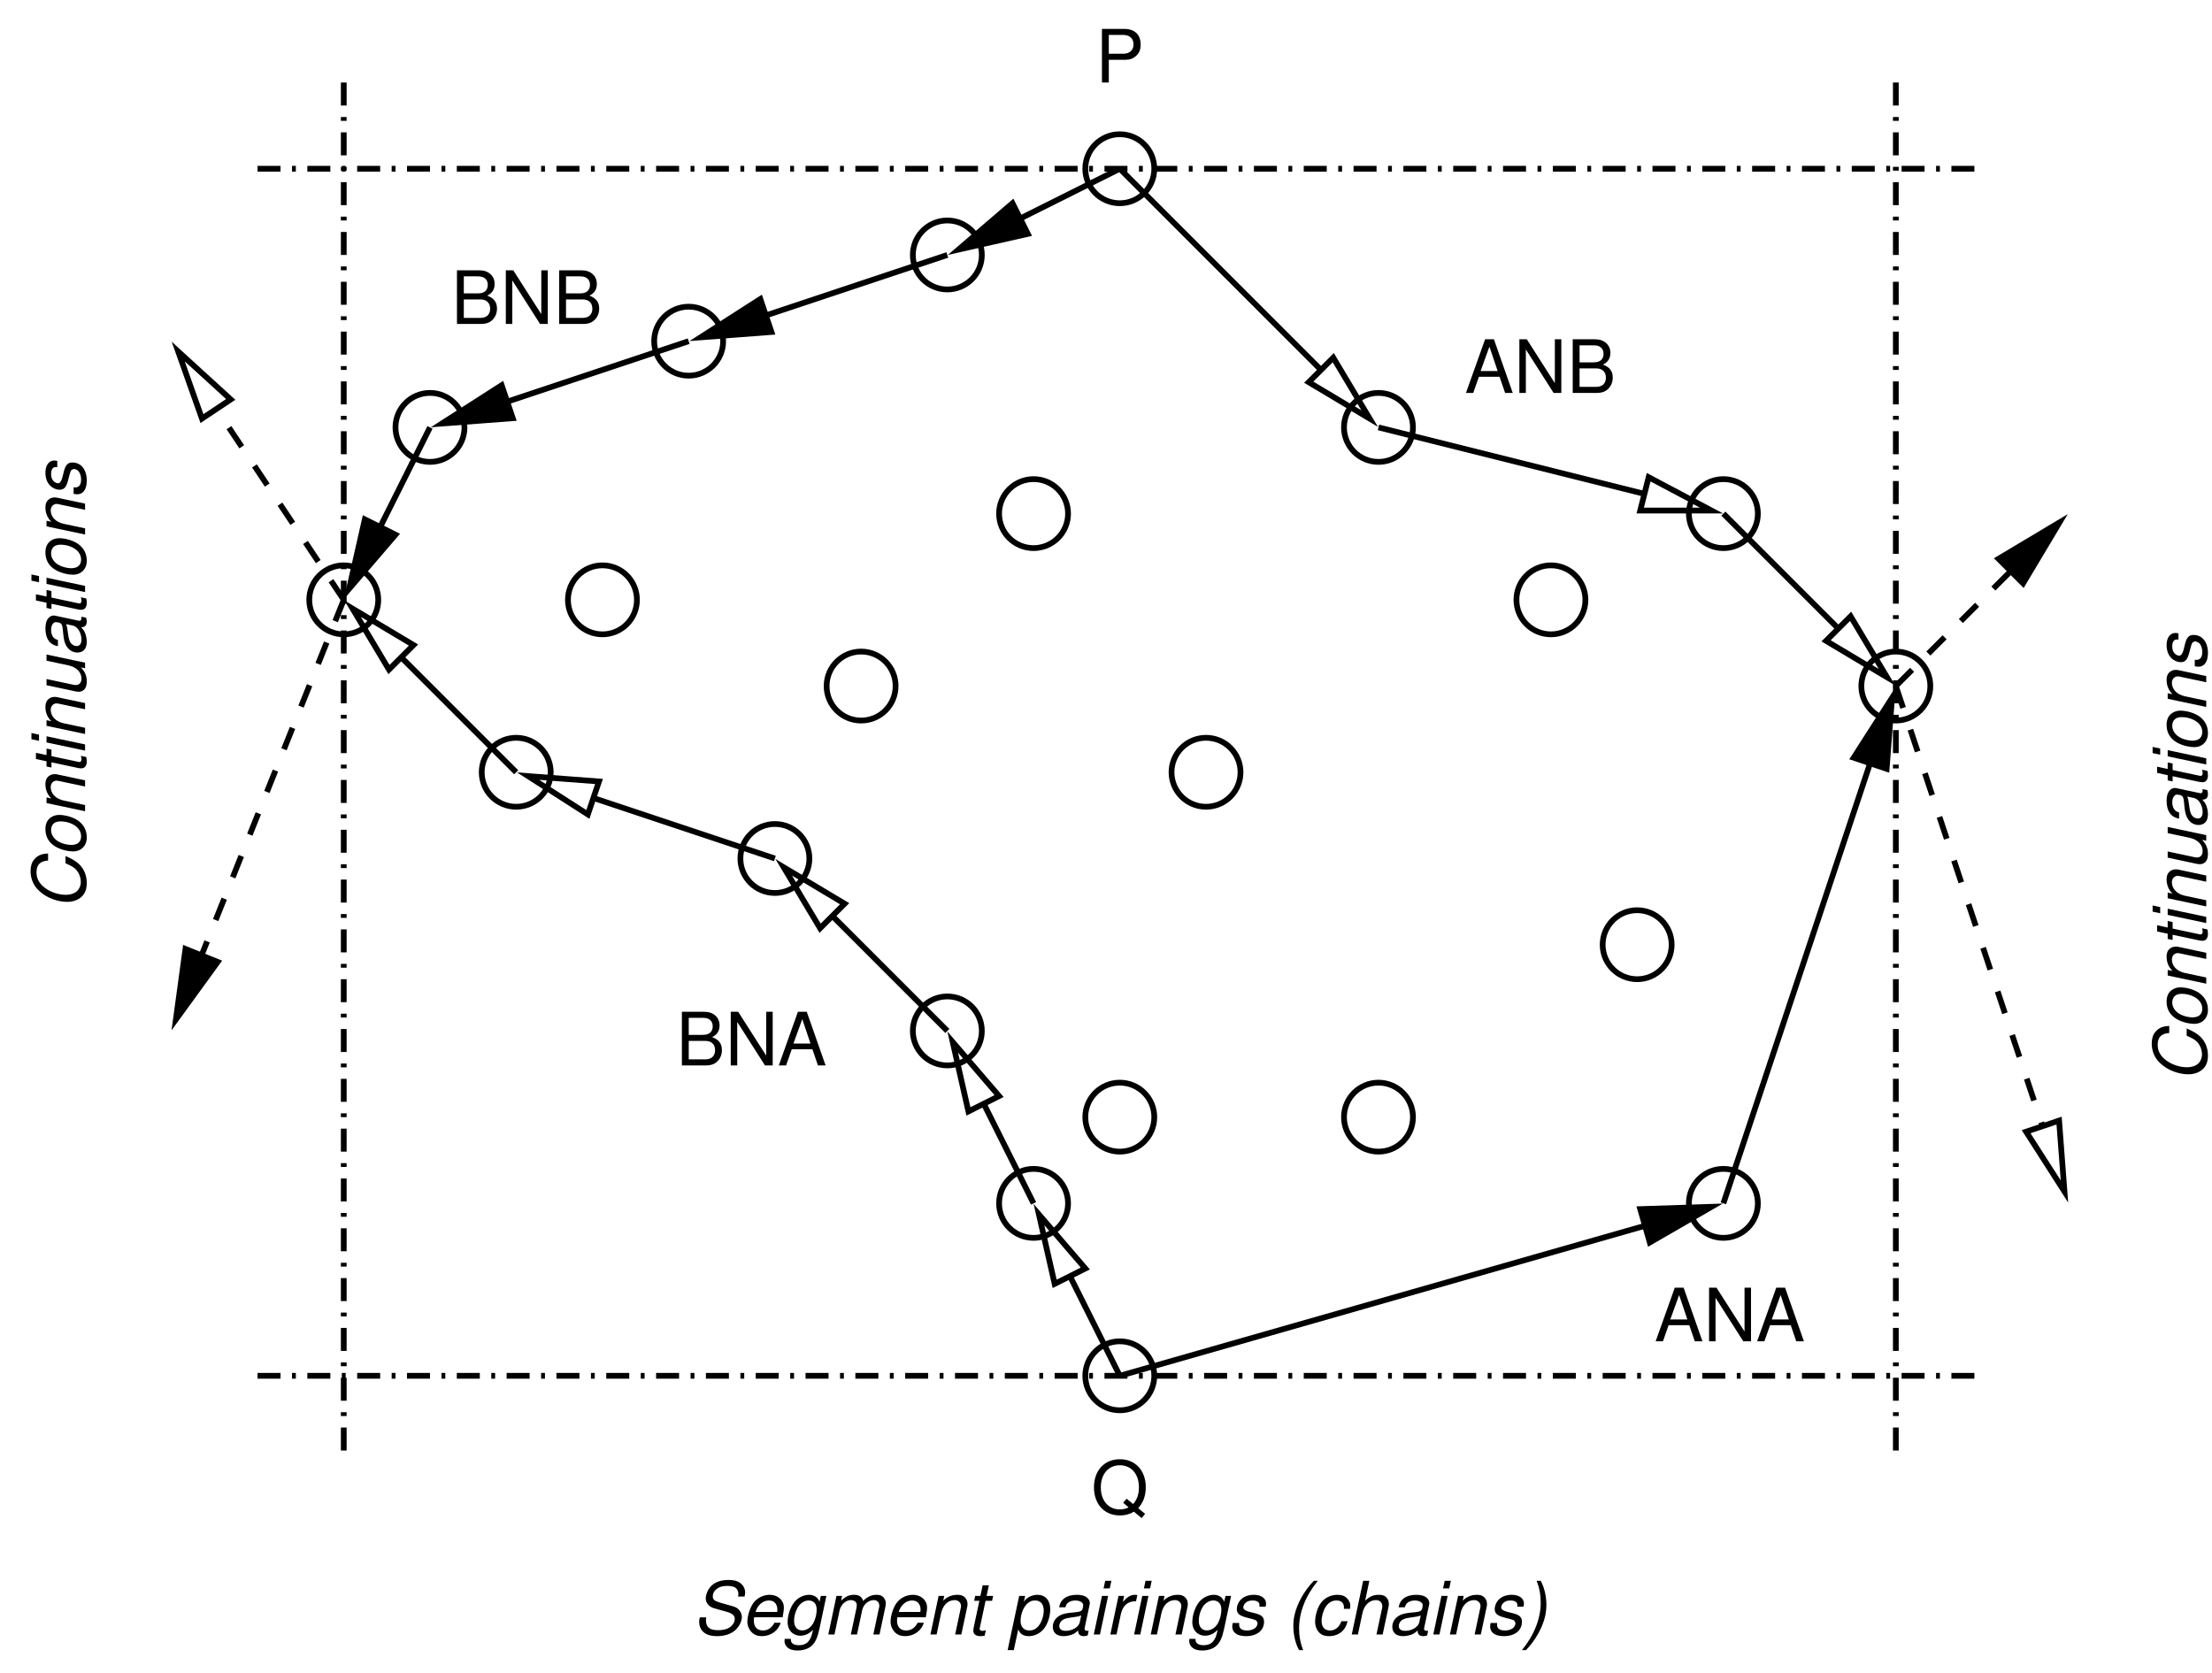
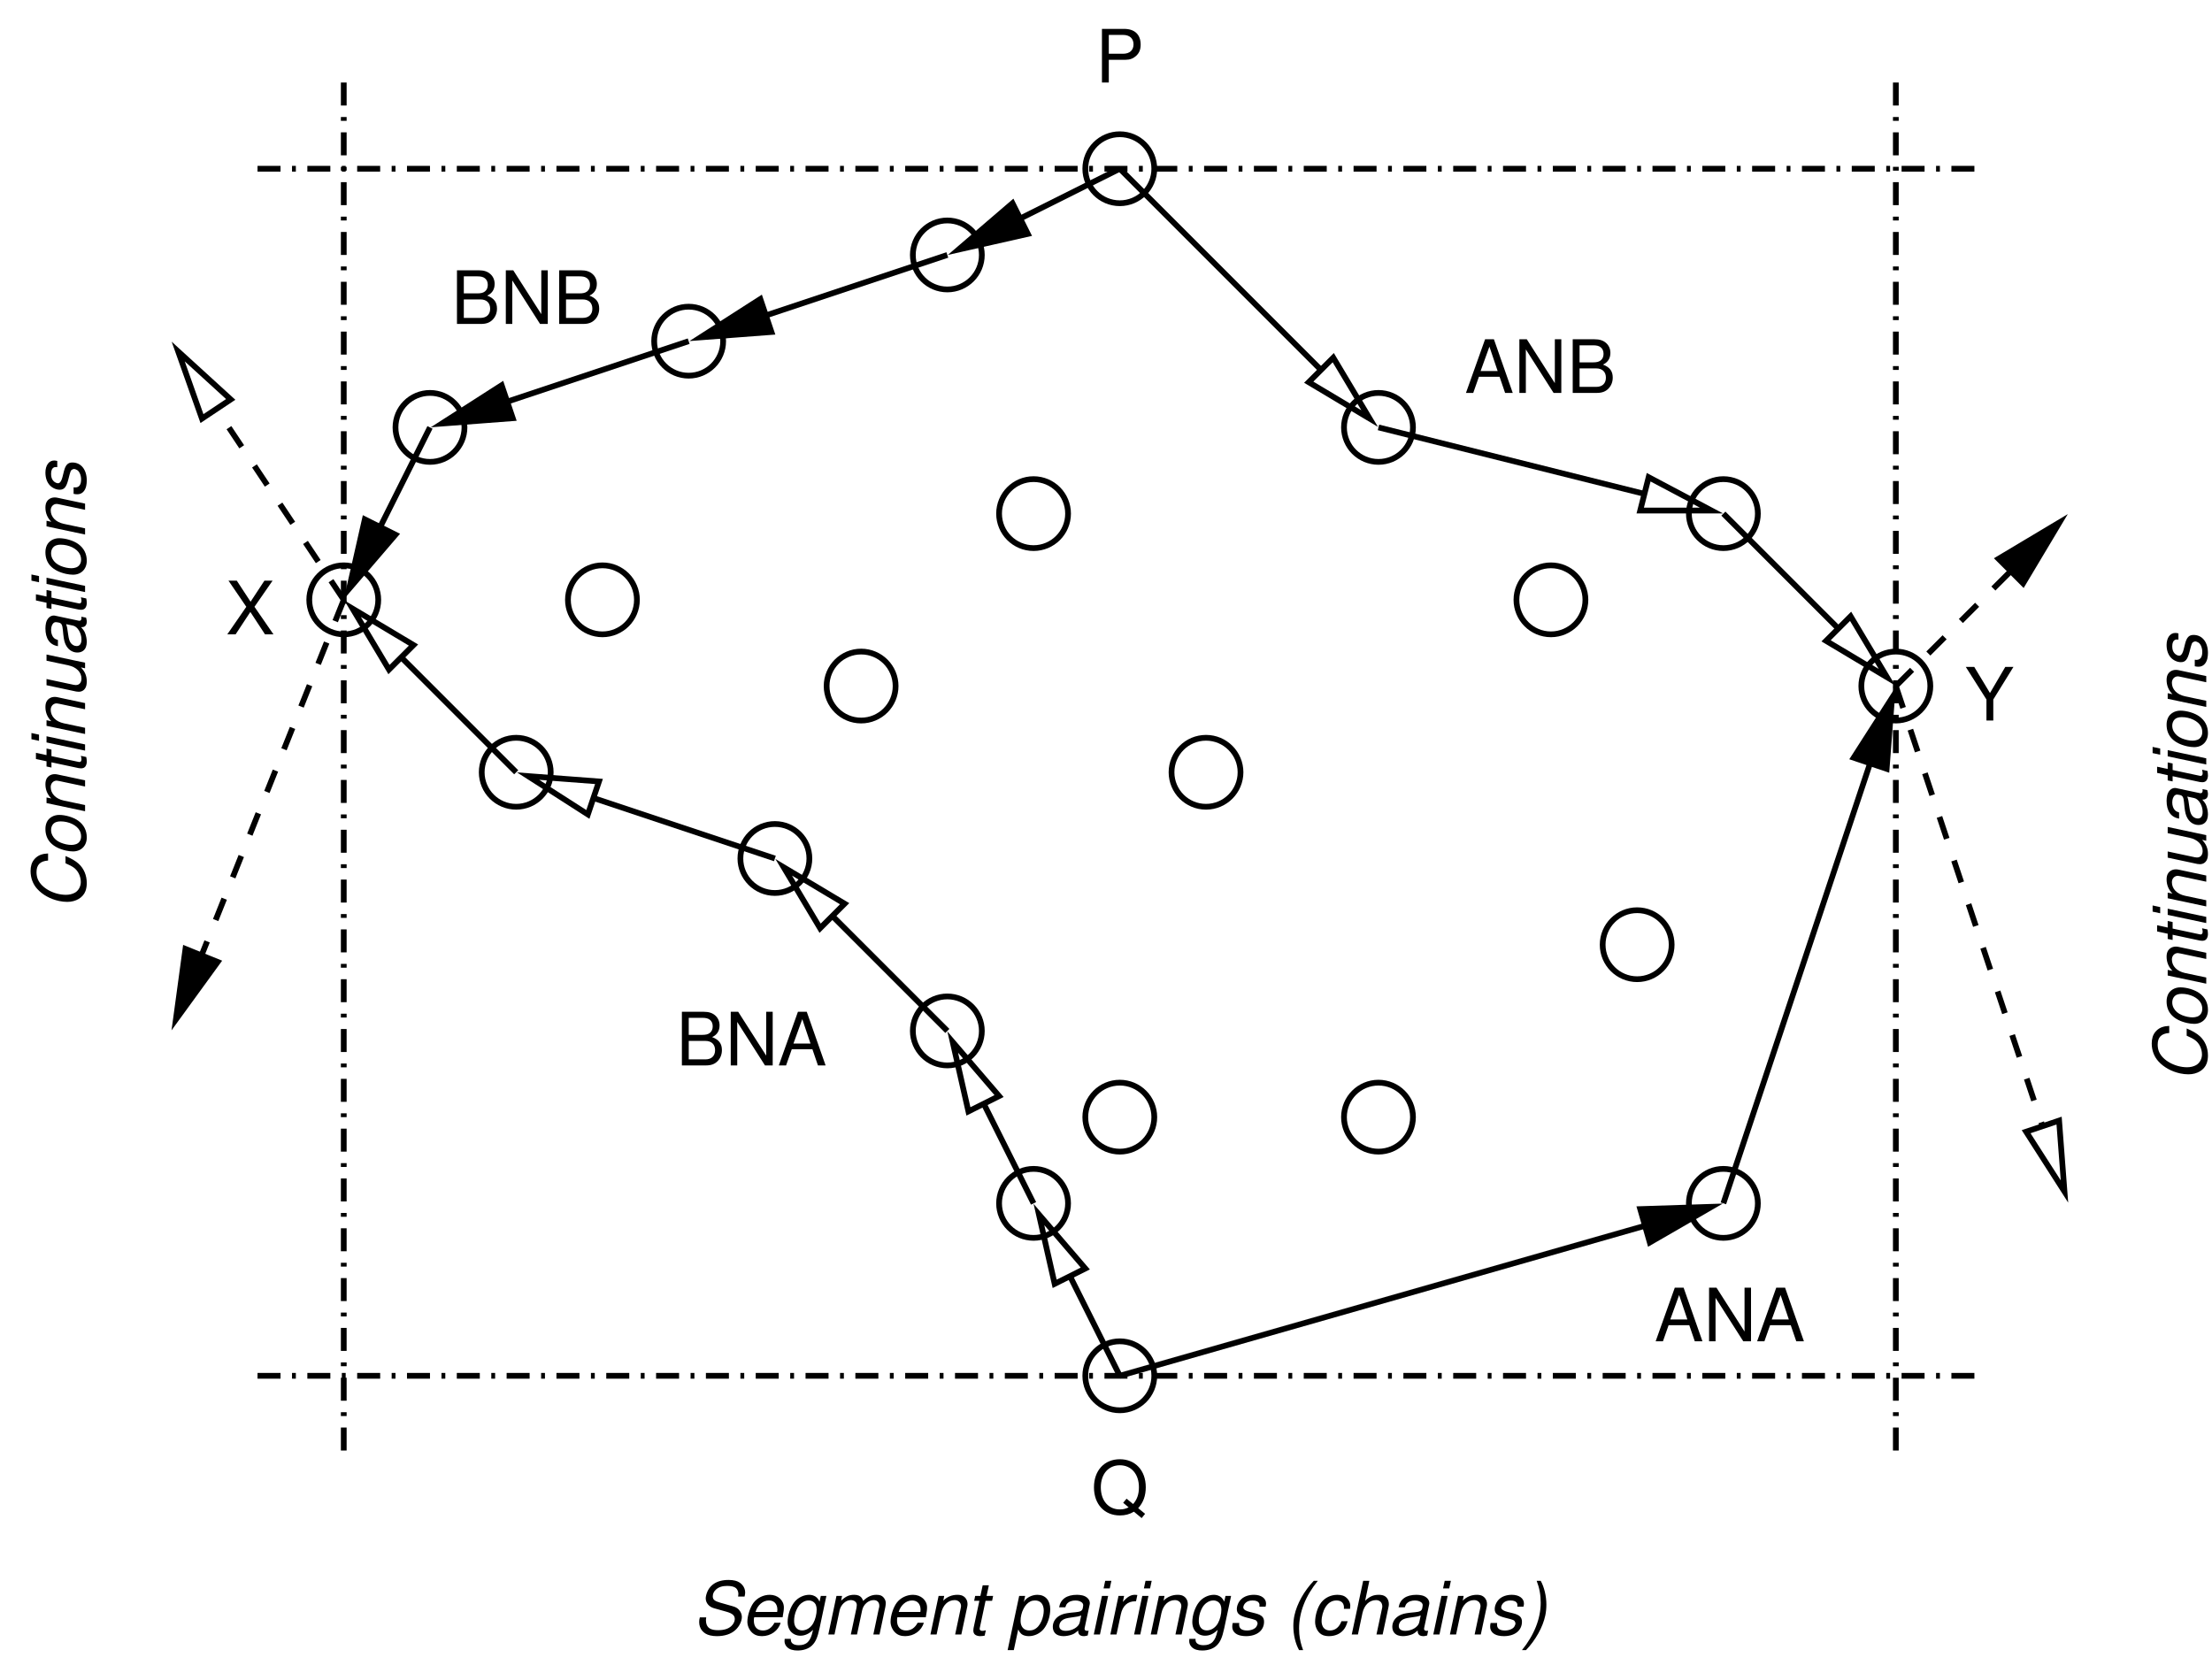
<svg xmlns="http://www.w3.org/2000/svg" width="291pt" height="220pt" viewBox="228 1141 5772 4351">
  <g fill="none">
    <circle cx="3150" cy="1575" r="90" stroke="#000000" stroke-width="15px" />
    <circle cx="2700" cy="1800" r="90" stroke="#000000" stroke-width="15px" />
    <circle cx="2025" cy="2025" r="90" stroke="#000000" stroke-width="15px" />
    <circle cx="1350" cy="2250" r="90" stroke="#000000" stroke-width="15px" />
    <circle cx="1125" cy="2700" r="90" stroke="#000000" stroke-width="15px" />
    <circle cx="1575" cy="3150" r="90" stroke="#000000" stroke-width="15px" />
    <circle cx="2250" cy="3375" r="90" stroke="#000000" stroke-width="15px" />
    <circle cx="2925" cy="4275" r="90" stroke="#000000" stroke-width="15px" />
    <circle cx="2700" cy="3825" r="90" stroke="#000000" stroke-width="15px" />
    <circle cx="3150" cy="4725" r="90" stroke="#000000" stroke-width="15px" />
    <circle cx="4725" cy="4275" r="90" stroke="#000000" stroke-width="15px" />
    <circle cx="3825" cy="2250" r="90" stroke="#000000" stroke-width="15px" />
    <circle cx="4725" cy="2475" r="90" stroke="#000000" stroke-width="15px" />
    <circle cx="5175" cy="2925" r="90" stroke="#000000" stroke-width="15px" />
    <circle cx="1800" cy="2700" r="90" stroke="#000000" stroke-width="15px" />
    <circle cx="2475" cy="2925" r="90" stroke="#000000" stroke-width="15px" />
    <circle cx="3825" cy="4050" r="90" stroke="#000000" stroke-width="15px" />
    <circle cx="3150" cy="4050" r="90" stroke="#000000" stroke-width="15px" />
    <circle cx="4500" cy="3600" r="90" stroke="#000000" stroke-width="15px" />
    <circle cx="2925" cy="2475" r="90" stroke="#000000" stroke-width="15px" />
    <circle cx="3375" cy="3150" r="90" stroke="#000000" stroke-width="15px" />
    <circle cx="4275" cy="2700" r="90" stroke="#000000" stroke-width="15px" />
    <defs>
      <clipPath id="cp0">
        <path clip-rule="evenodd" d="M 228,1141 H 6000 V 5492 H 228 z   M 2910,1745 2870,1665 2686,1795 2695,1814z" />
      </clipPath>
    </defs>
    <polyline points=" 3150,1575 2700,1800" clip-path="url(#cp0)" stroke="#000000" stroke-width="15px" />
    <polygon points=" 2870,1665 2729,1786 2910,1745 2870,1665" stroke="#000000" stroke-width="15px" stroke-miterlimit="8" fill="#000000" />
    <defs>
      <clipPath id="cp1">
        <path clip-rule="evenodd" d="M 228,1141 H 6000 V 5492 H 228 z   M 2241,2001 2212,1915 2012,2018 2018,2038z" />
      </clipPath>
    </defs>
    <polyline points=" 2700,1800 2025,2025" clip-path="url(#cp1)" stroke="#000000" stroke-width="15px" />
    <polygon points=" 2212,1915 2056,2015 2241,2001 2212,1915" stroke="#000000" stroke-width="15px" stroke-miterlimit="8" fill="#000000" />
    <defs>
      <clipPath id="cp2">
        <path clip-rule="evenodd" d="M 228,1141 H 6000 V 5492 H 228 z   M 1260,2530 1180,2490 1111,2705 1130,2714z" />
      </clipPath>
    </defs>
    <polyline points=" 1350,2250 1125,2700" clip-path="url(#cp2)" stroke="#000000" stroke-width="15px" />
    <polygon points=" 1180,2490 1139,2671 1260,2530 1180,2490" stroke="#000000" stroke-width="15px" stroke-miterlimit="8" fill="#000000" />
    <defs>
      <clipPath id="cp3">
        <path clip-rule="evenodd" d="M 228,1141 H 6000 V 5492 H 228 z   M 1566,2226 1537,2140 1337,2243 1343,2263z" />
      </clipPath>
    </defs>
    <polyline points=" 2025,2025 1350,2250" clip-path="url(#cp3)" stroke="#000000" stroke-width="15px" />
    <polygon points=" 1537,2140 1381,2240 1566,2226 1537,2140" stroke="#000000" stroke-width="15px" stroke-miterlimit="8" fill="#000000" />
    <defs>
      <clipPath id="cp4">
        <path clip-rule="evenodd" d="M 228,1141 H 6000 V 5492 H 228 z   M 2980,4485 3060,4445 2930,4261 2911,4270z" />
      </clipPath>
    </defs>
    <polyline points=" 3150,4725 2925,4275" clip-path="url(#cp4)" stroke="#000000" stroke-width="15px" />
    <polygon points=" 3060,4445 2939,4304 2980,4485 3060,4445" stroke="#000000" stroke-width="15px" stroke-miterlimit="8" />
    <defs>
      <clipPath id="cp5">
        <path clip-rule="evenodd" d="M 228,1141 H 6000 V 5492 H 228 z   M 2755,4035 2835,3995 2705,3811 2686,3820z" />
      </clipPath>
    </defs>
    <polyline points=" 2925,4275 2700,3825" clip-path="url(#cp5)" stroke="#000000" stroke-width="15px" />
    <polygon points=" 2835,3995 2714,3854 2755,4035 2835,3995" stroke="#000000" stroke-width="15px" stroke-miterlimit="8" />
    <defs>
      <clipPath id="cp6">
        <path clip-rule="evenodd" d="M 228,1141 H 6000 V 5492 H 228 z   M 2368,3557 2432,3493 2250,3360 2235,3375z" />
      </clipPath>
    </defs>
    <polyline points=" 2700,3825 2250,3375" clip-path="url(#cp6)" stroke="#000000" stroke-width="15px" />
    <polygon points=" 2432,3493 2273,3398 2368,3557 2432,3493" stroke="#000000" stroke-width="15px" stroke-miterlimit="8" />
    <defs>
      <clipPath id="cp7">
        <path clip-rule="evenodd" d="M 228,1141 H 6000 V 5492 H 228 z   M 1762,3260 1791,3174 1568,3137 1562,3157z" />
      </clipPath>
    </defs>
    <polyline points=" 2250,3375 1575,3150" clip-path="url(#cp7)" stroke="#000000" stroke-width="15px" />
    <polygon points=" 1791,3174 1606,3160 1762,3260 1791,3174" stroke="#000000" stroke-width="15px" stroke-miterlimit="8" />
    <defs>
      <clipPath id="cp8">
        <path clip-rule="evenodd" d="M 228,1141 H 6000 V 5492 H 228 z   M 1243,2882 1307,2818 1125,2685 1110,2700z" />
      </clipPath>
    </defs>
    <polyline points=" 1575,3150 1125,2700" clip-path="url(#cp8)" stroke="#000000" stroke-width="15px" />
    <polygon points=" 1307,2818 1148,2723 1243,2882 1307,2818" stroke="#000000" stroke-width="15px" stroke-miterlimit="8" />
    <defs>
      <clipPath id="cp9">
        <path clip-rule="evenodd" d="M 228,1141 H 6000 V 5492 H 228 z   M 4508,4290 4533,4377 4738,4282 4732,4262z" />
      </clipPath>
    </defs>
    <polyline points=" 3150,4725 4725,4275" clip-path="url(#cp9)" stroke="#000000" stroke-width="15px" />
    <polygon points=" 4533,4377 4694,4284 4508,4290 4533,4377" stroke="#000000" stroke-width="15px" stroke-miterlimit="8" fill="#000000" />
    <defs>
      <clipPath id="cp10">
        <path clip-rule="evenodd" d="M 228,1141 H 6000 V 5492 H 228 z   M 5065,3112 5151,3141 5188,2918 5168,2912z" />
      </clipPath>
    </defs>
    <polyline points=" 4725,4275 5175,2925" clip-path="url(#cp10)" stroke="#000000" stroke-width="15px" />
    <polygon points=" 5151,3141 5165,2956 5065,3112 5151,3141" stroke="#000000" stroke-width="15px" stroke-miterlimit="8" fill="#000000" />
    <defs>
      <clipPath id="cp11">
        <path clip-rule="evenodd" d="M 228,1141 H 6000 V 5492 H 228 z   M 3707,2068 3643,2132 3825,2265 3840,2250z" />
      </clipPath>
    </defs>
    <polyline points=" 3150,1575 3825,2250" clip-path="url(#cp11)" stroke="#000000" stroke-width="15px" />
    <polygon points=" 3643,2132 3802,2227 3707,2068 3643,2132" stroke="#000000" stroke-width="15px" stroke-miterlimit="8" />
    <defs>
      <clipPath id="cp12">
        <path clip-rule="evenodd" d="M 228,1141 H 6000 V 5492 H 228 z   M 4530,2380 4508,2467 4733,2488 4738,2467z" />
      </clipPath>
    </defs>
    <polyline points=" 3825,2250 4725,2475" clip-path="url(#cp12)" stroke="#000000" stroke-width="15px" />
    <polygon points=" 4508,2467 4694,2467 4530,2380 4508,2467" stroke="#000000" stroke-width="15px" stroke-miterlimit="8" />
    <defs>
      <clipPath id="cp13">
        <path clip-rule="evenodd" d="M 228,1141 H 6000 V 5492 H 228 z   M 5057,2743 4993,2807 5175,2940 5190,2925z" />
      </clipPath>
    </defs>
    <polyline points=" 4725,2475 5175,2925" clip-path="url(#cp13)" stroke="#000000" stroke-width="15px" />
    <polygon points=" 4993,2807 5152,2902 5057,2743 4993,2807" stroke="#000000" stroke-width="15px" stroke-miterlimit="8" />
    <polyline points=" 1125,1350 1125,4950" stroke="#000000" stroke-width="15px" stroke-dasharray="60 30 10 30" />
    <polyline points=" 5175,1350 5175,4950" stroke="#000000" stroke-width="15px" stroke-dasharray="60 30 10 30" />
    <polyline points=" 900,1575 5400,1575" stroke="#000000" stroke-width="15px" stroke-dasharray="60 30 10 30" />
    <defs>
      <clipPath id="cp14">
        <path clip-rule="evenodd" d="M 228,1141 H 6000 V 5492 H 228 z   M 5443,2593 5507,2657 5640,2475 5625,2460z" />
      </clipPath>
    </defs>
    <polyline points=" 5175,2925 5625,2475" clip-path="url(#cp14)" stroke="#000000" stroke-width="15px" stroke-dasharray="60 60" />
    <polygon points=" 5507,2657 5602,2498 5443,2593 5507,2657" stroke="#000000" stroke-width="15px" stroke-miterlimit="8" fill="#000000" />
    <defs>
      <clipPath id="cp15">
        <path clip-rule="evenodd" d="M 228,1141 H 6000 V 5492 H 228 z   M 796,3645 712,3611 661,3831 681,3839z" />
      </clipPath>
    </defs>
    <polyline points=" 1125,2700 675,3825" clip-path="url(#cp15)" stroke="#000000" stroke-width="15px" stroke-dasharray="60 60" />
    <polygon points=" 712,3611 687,3795 796,3645 712,3611" stroke="#000000" stroke-width="15px" stroke-miterlimit="8" fill="#000000" />
    <defs>
      <clipPath id="cp16">
        <path clip-rule="evenodd" d="M 228,1141 H 6000 V 5492 H 228 z   M 755,2227 830,2177 678,2010 660,2022z" />
      </clipPath>
    </defs>
    <polyline points=" 1125,2700 675,2025" clip-path="url(#cp16)" stroke="#000000" stroke-width="15px" stroke-dasharray="60 60" />
    <polygon points=" 830,2177 693,2052 755,2227 830,2177" stroke="#000000" stroke-width="15px" stroke-miterlimit="8" />
    <defs>
      <clipPath id="cp17">
        <path clip-rule="evenodd" d="M 228,1141 H 6000 V 5492 H 228 z   M 5601,4059 5515,4088 5618,4288 5638,4282z" />
      </clipPath>
    </defs>
    <polyline points=" 5175,2925 5625,4275" clip-path="url(#cp17)" stroke="#000000" stroke-width="15px" stroke-dasharray="60 60" />
    <polygon points=" 5515,4088 5615,4244 5601,4059 5515,4088" stroke="#000000" stroke-width="15px" stroke-miterlimit="8" />
    <polyline points=" 900,4725 5400,4725" stroke="#000000" stroke-width="15px" stroke-dasharray="60 30 10 30" />
    <text xml:space="preserve" x="4050" y="2160" fill="#000000" font-family="Helvetica" font-style="normal" font-weight="normal" font-size="192" text-anchor="start">ANB</text>
    <text xml:space="preserve" x="3150" y="5400" fill="#000000" font-family="Helvetica" font-style="italic" font-weight="normal" font-size="192" text-anchor="middle">Segment pairings (chains)</text>
    <g transform="translate(450,2925) rotate(-90)">
      <text xml:space="preserve" x="0" y="0" fill="#000000" font-family="Helvetica" font-style="italic" font-weight="normal" font-size="192" text-anchor="middle">Continuations</text>
    </g>
    <text xml:space="preserve" x="2385" y="3915" fill="#000000" font-family="Helvetica" font-style="normal" font-weight="normal" font-size="192" text-anchor="end">BNA</text>
    <text xml:space="preserve" x="3150" y="5085" fill="#000000" font-family="Helvetica" font-style="normal" font-weight="normal" font-size="192" text-anchor="middle">Q</text>
    <text xml:space="preserve" x="3150" y="1350" fill="#000000" font-family="Helvetica" font-style="normal" font-weight="normal" font-size="192" text-anchor="middle">P</text>
    <g transform="translate(5985,3375) rotate(-90)">
      <text xml:space="preserve" x="0" y="0" fill="#000000" font-family="Helvetica" font-style="italic" font-weight="normal" font-size="192" text-anchor="middle">Continuations</text>
    </g>
    <text xml:space="preserve" x="4545" y="4635" fill="#000000" font-family="Helvetica" font-style="normal" font-weight="normal" font-size="192" text-anchor="start">ANA</text>
    <text xml:space="preserve" x="1800" y="1980" fill="#000000" font-family="Helvetica" font-style="normal" font-weight="normal" font-size="192" text-anchor="end">BNB</text>
+     <text xml:space="preserve" x="945" y="2790" fill="#000000" font-family="Helvetica" font-style="normal" font-weight="normal" font-size="192" text-anchor="end">X</text>
+     <text xml:space="preserve" x="5355" y="3015" fill="#000000" font-family="Helvetica" font-style="normal" font-weight="normal" font-size="192" text-anchor="start">Y</text>
  </g>
</svg>
